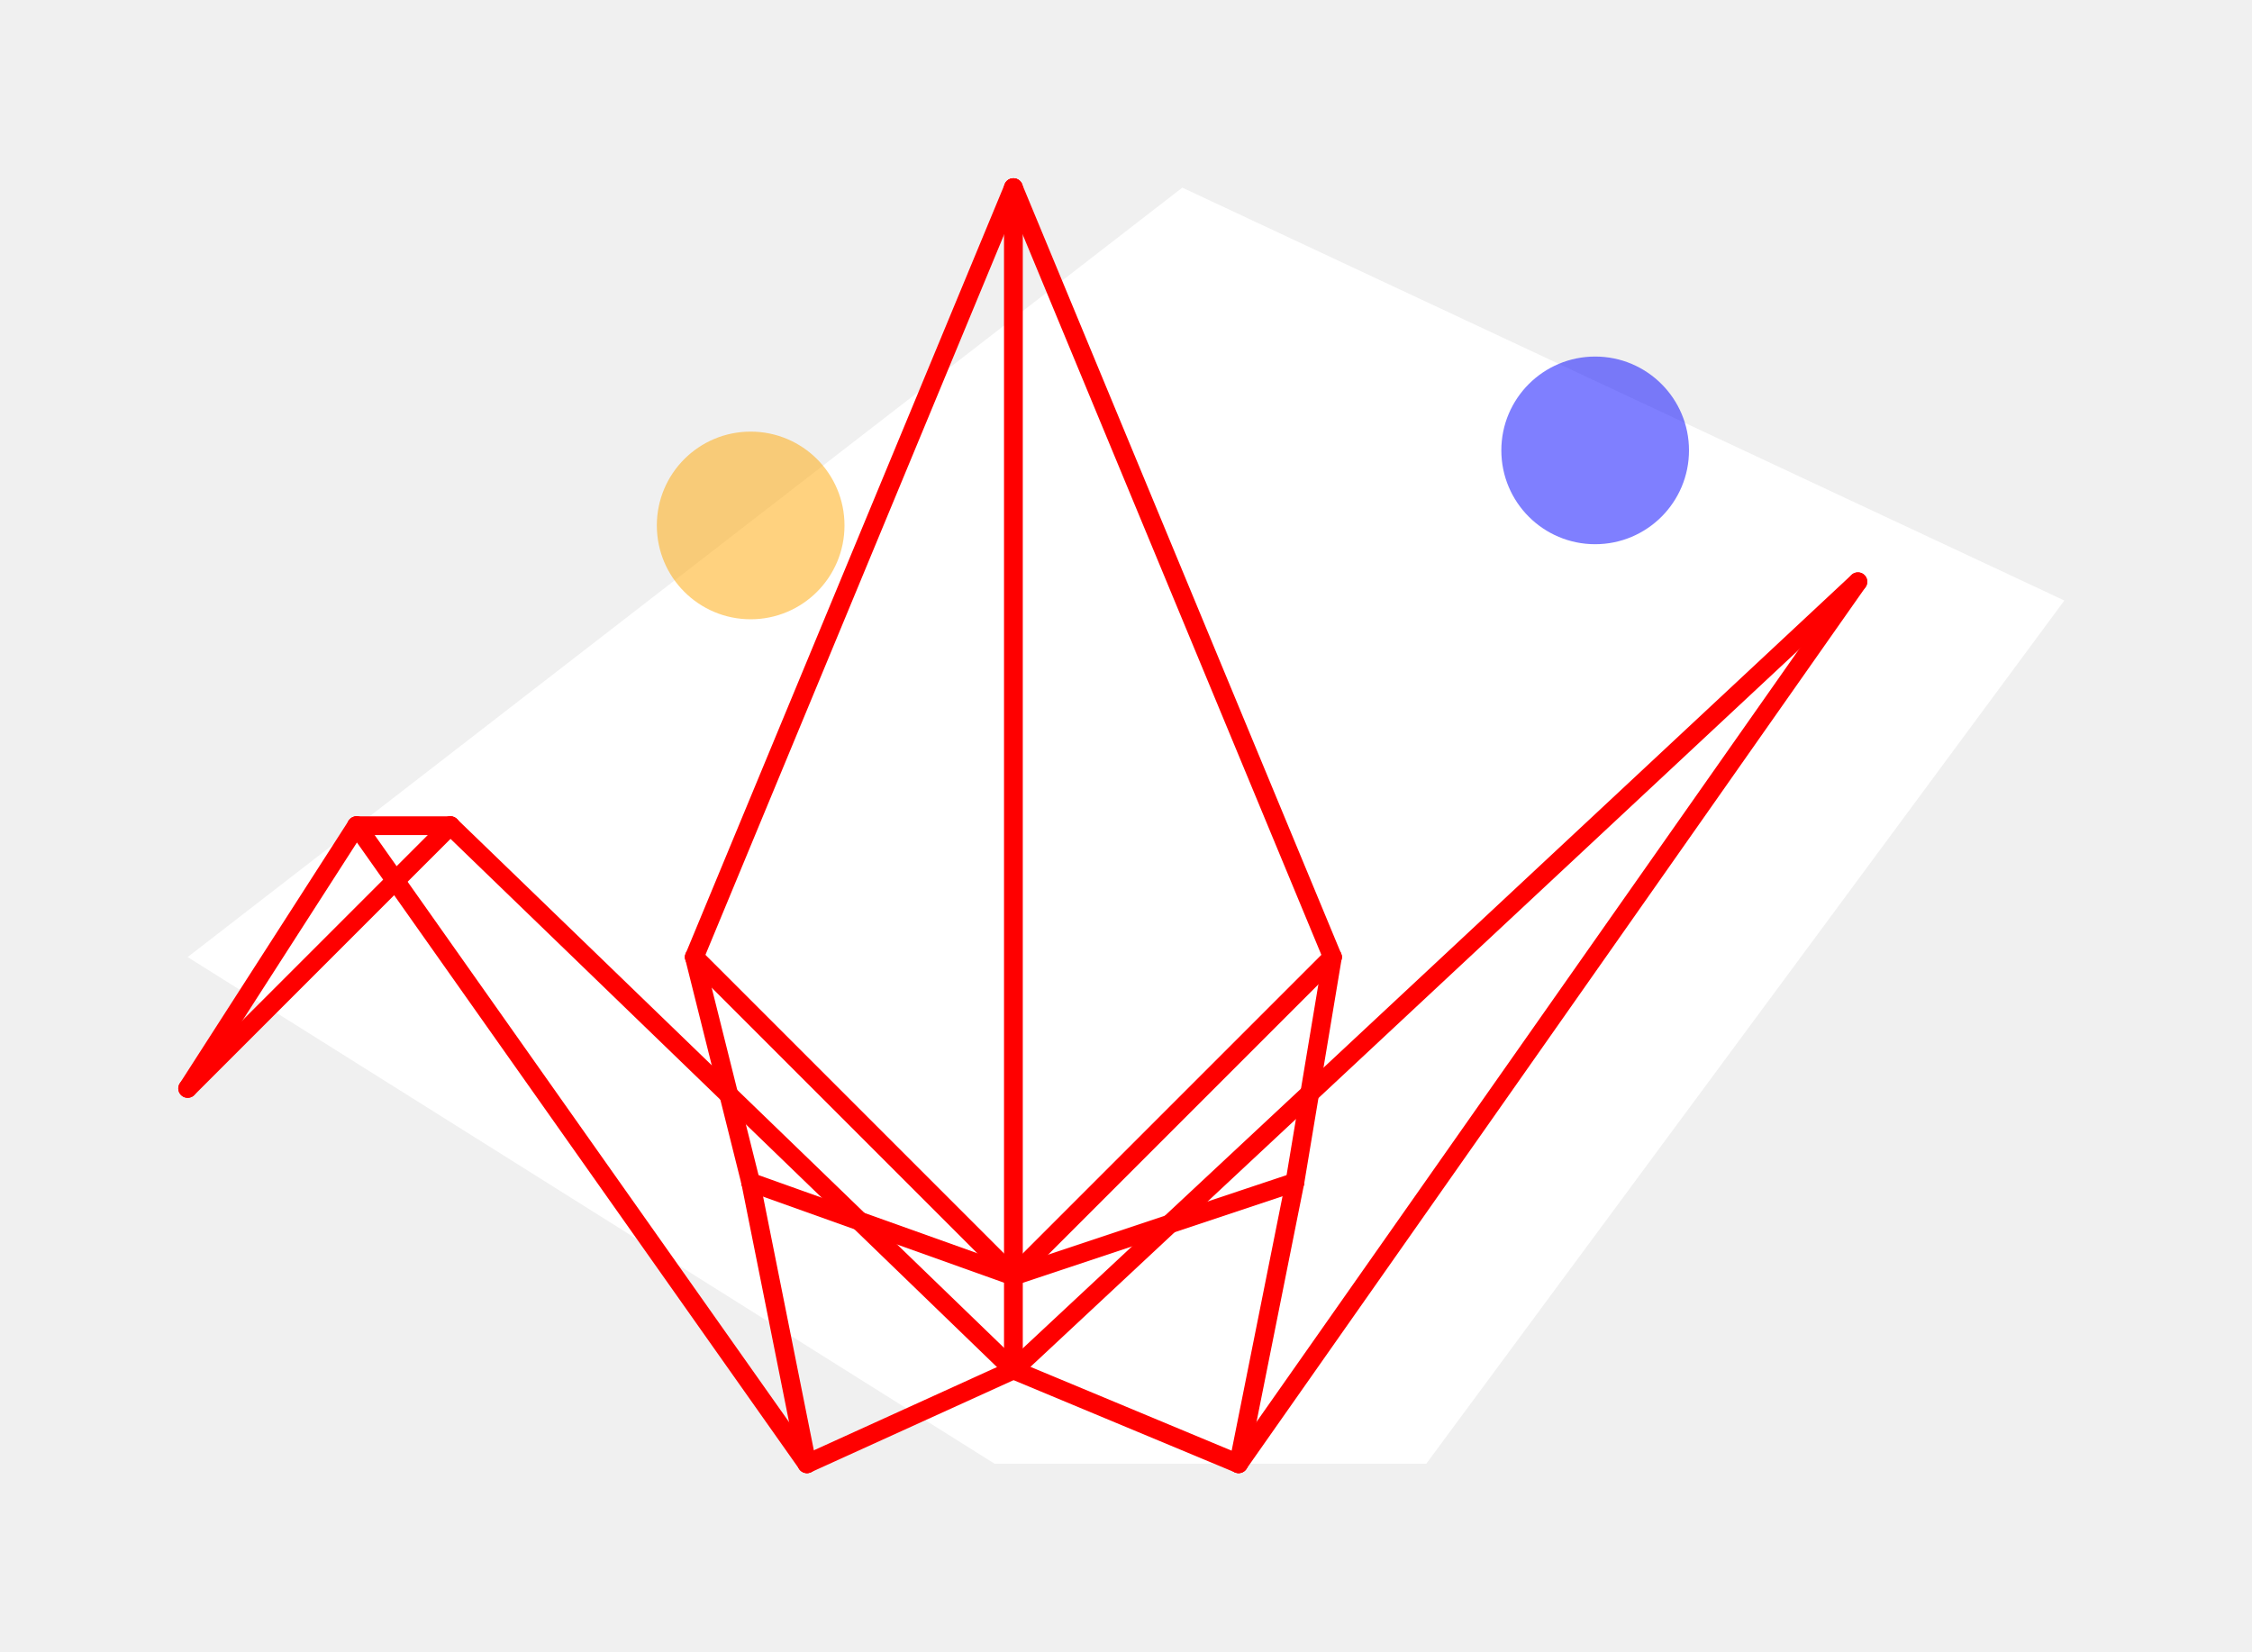
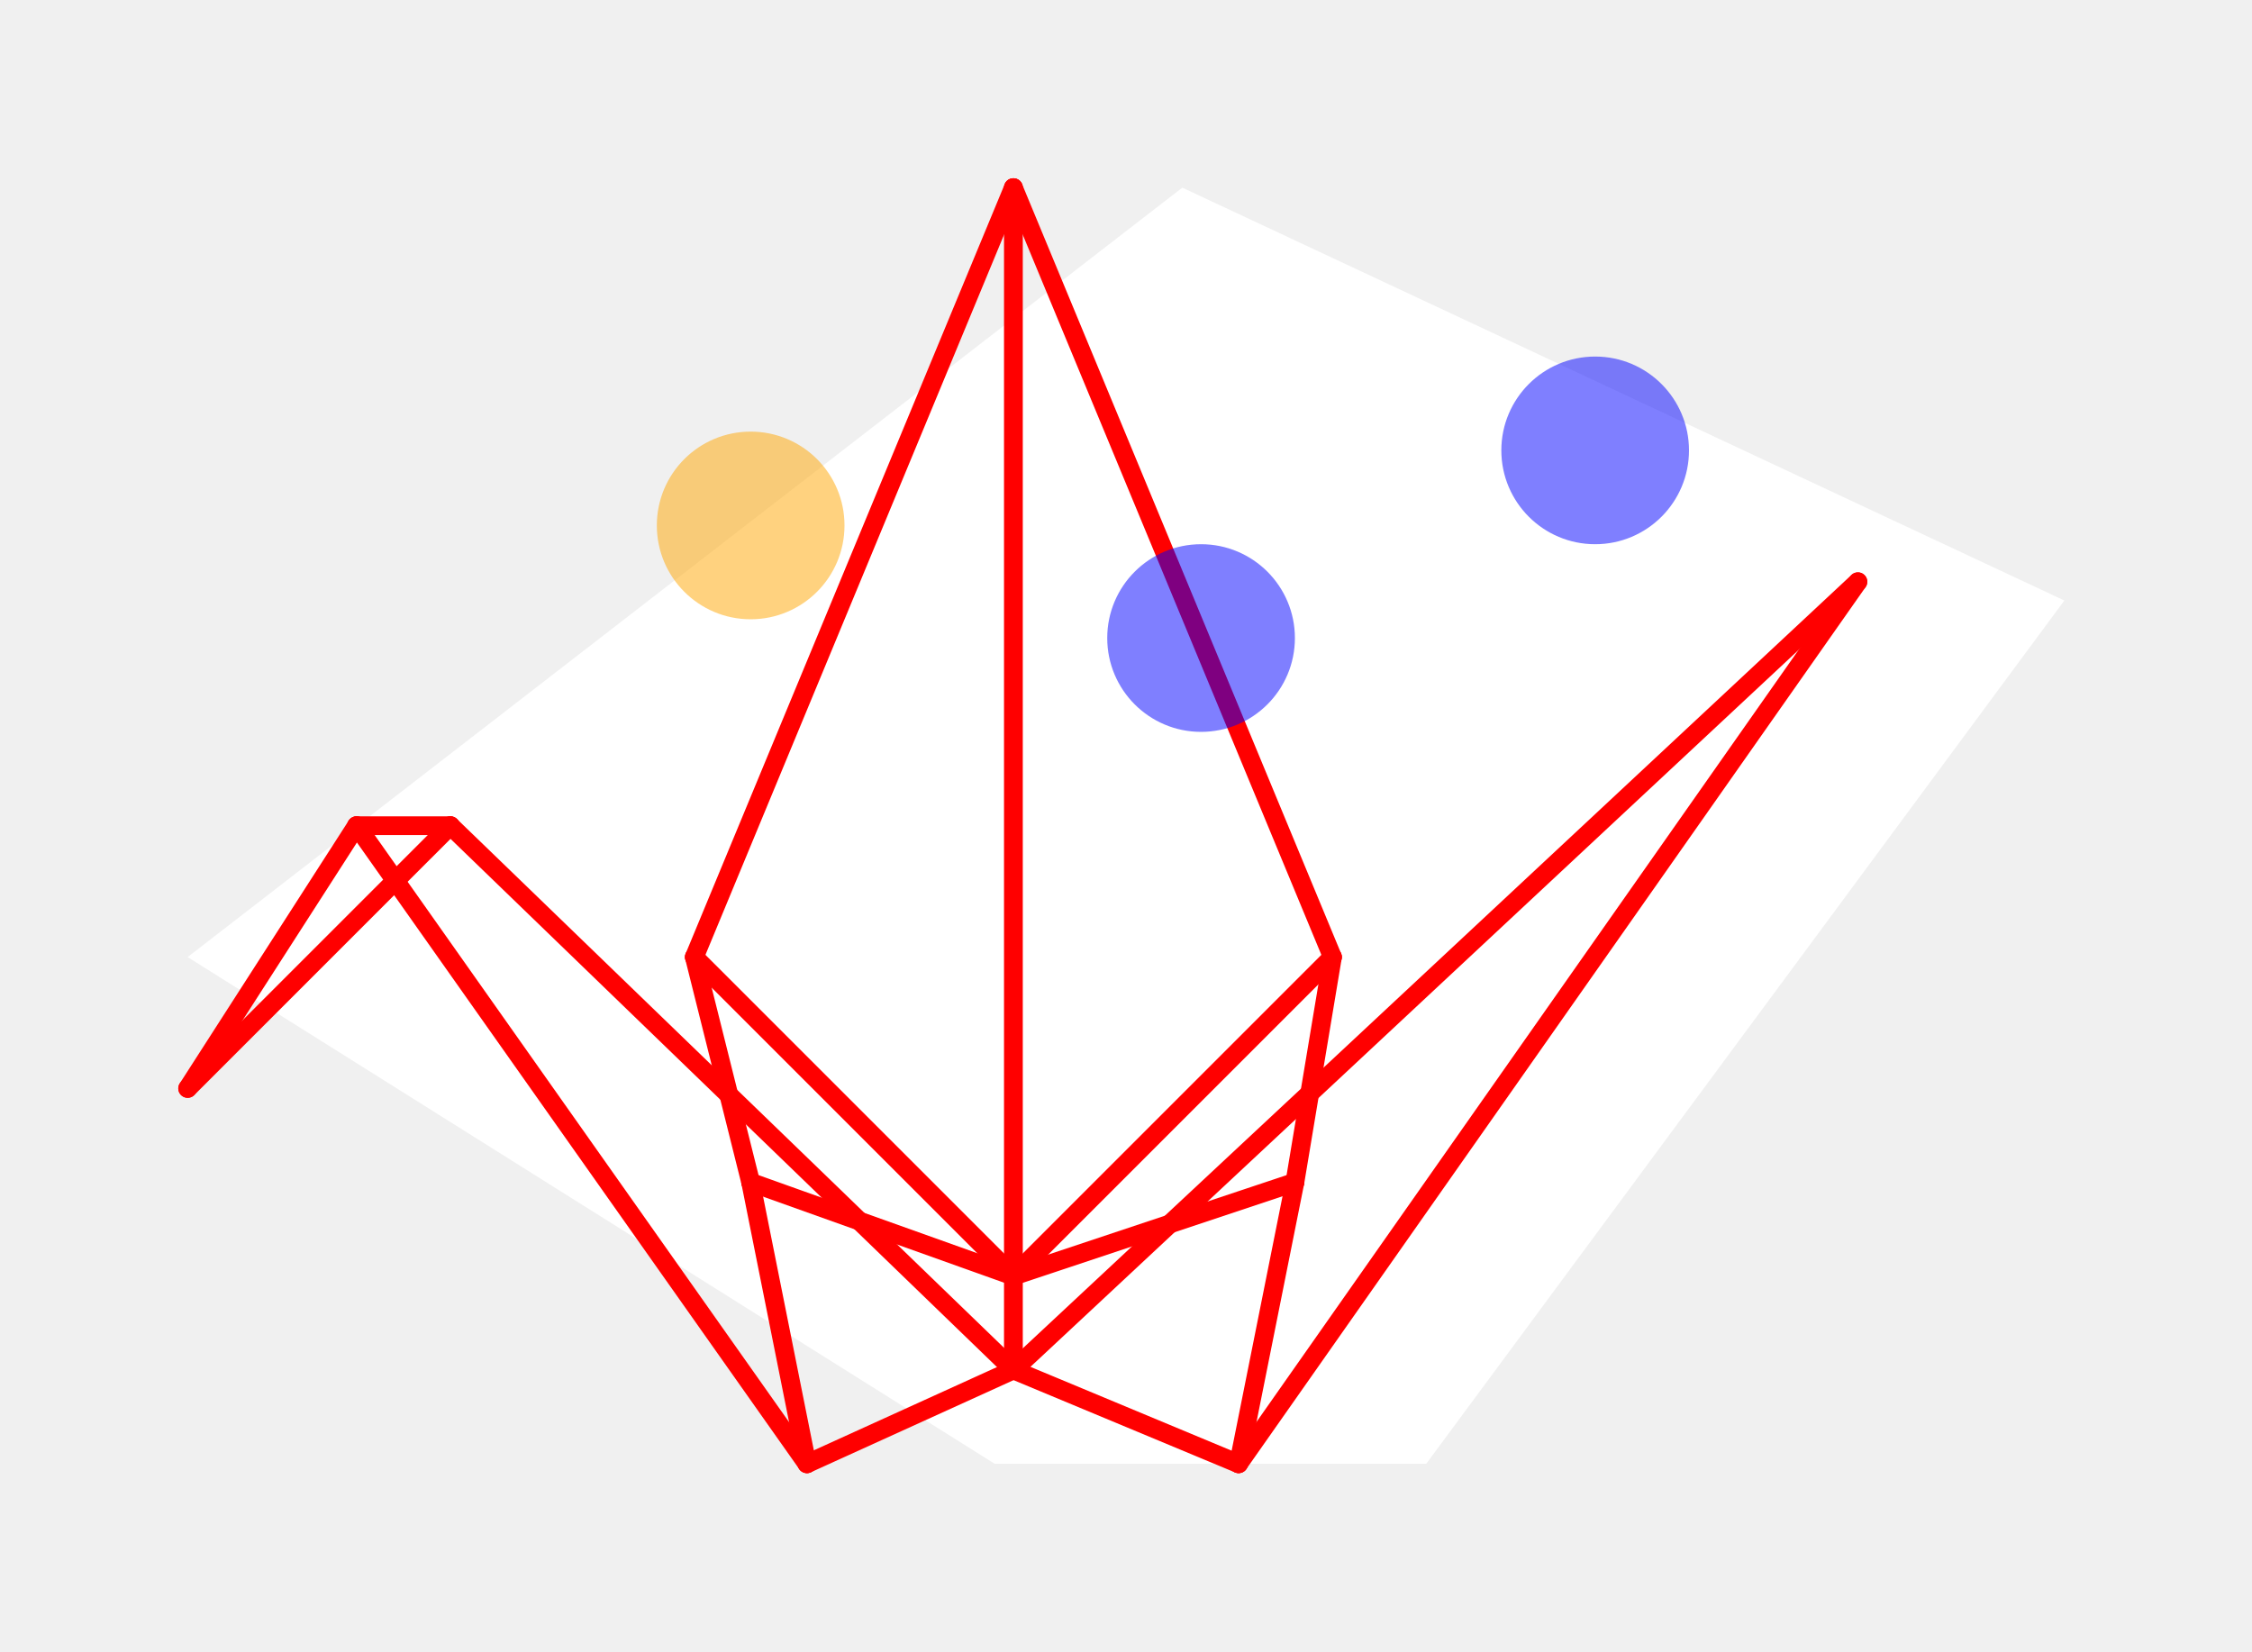
<svg xmlns="http://www.w3.org/2000/svg" viewBox="-10 -10 120 88" style="background-color: #00000066">
  <path d="M 53,0 L 100,22 L 66,68 L 43,68 L 0,41" style="fill:#ffffff; fill-rule:evenodd; stroke:none" />
  <g style="fill:none;stroke:#ff0000;stroke-linecap:round">
    <path d="M 44,58 L 44,0" />
    <path d="M 44,0 L 27,41" />
    <path d="M 27,41 L 44,58" />
    <path d="M 27,41 L 30,53" />
    <path d="M 30,53 L 44,58" />
    <path d="M 44,58 L 44,63" />
    <path d="M 44,63 L 33,68" />
    <path d="M 33,68 L 30,53" />
    <path d="M 44,63 L 56,68" />
    <path d="M 56,68 L 59,53" />
    <path d="M 59,53 L 44,58" />
    <path d="M 44,58 L 61,41" />
    <path d="M 61,41 L 59,53" />
    <path d="M 61,41 L 44,0" />
    <path d="M 56,68 L 89,21" />
    <path d="M 89,21 L 44,63" />
    <path d="M 33,68 L 9,34" />
    <path d="M 9,34 L 14,34" />
    <path d="M 14,34 L 44,63" />
    <path d="M 14,34 L 0,48" />
    <path d="M 0,48 L 9,34" />
  </g>
  <circle cx="75" cy="14" r="5px" style="fill:#0000ff80" />
  <circle cx="30" cy="18" r="5px" style="fill:#ffa50080" />
+   <circle cx="54" cy="24" r="5px" style="fill:#0000ff80" />
</svg>
